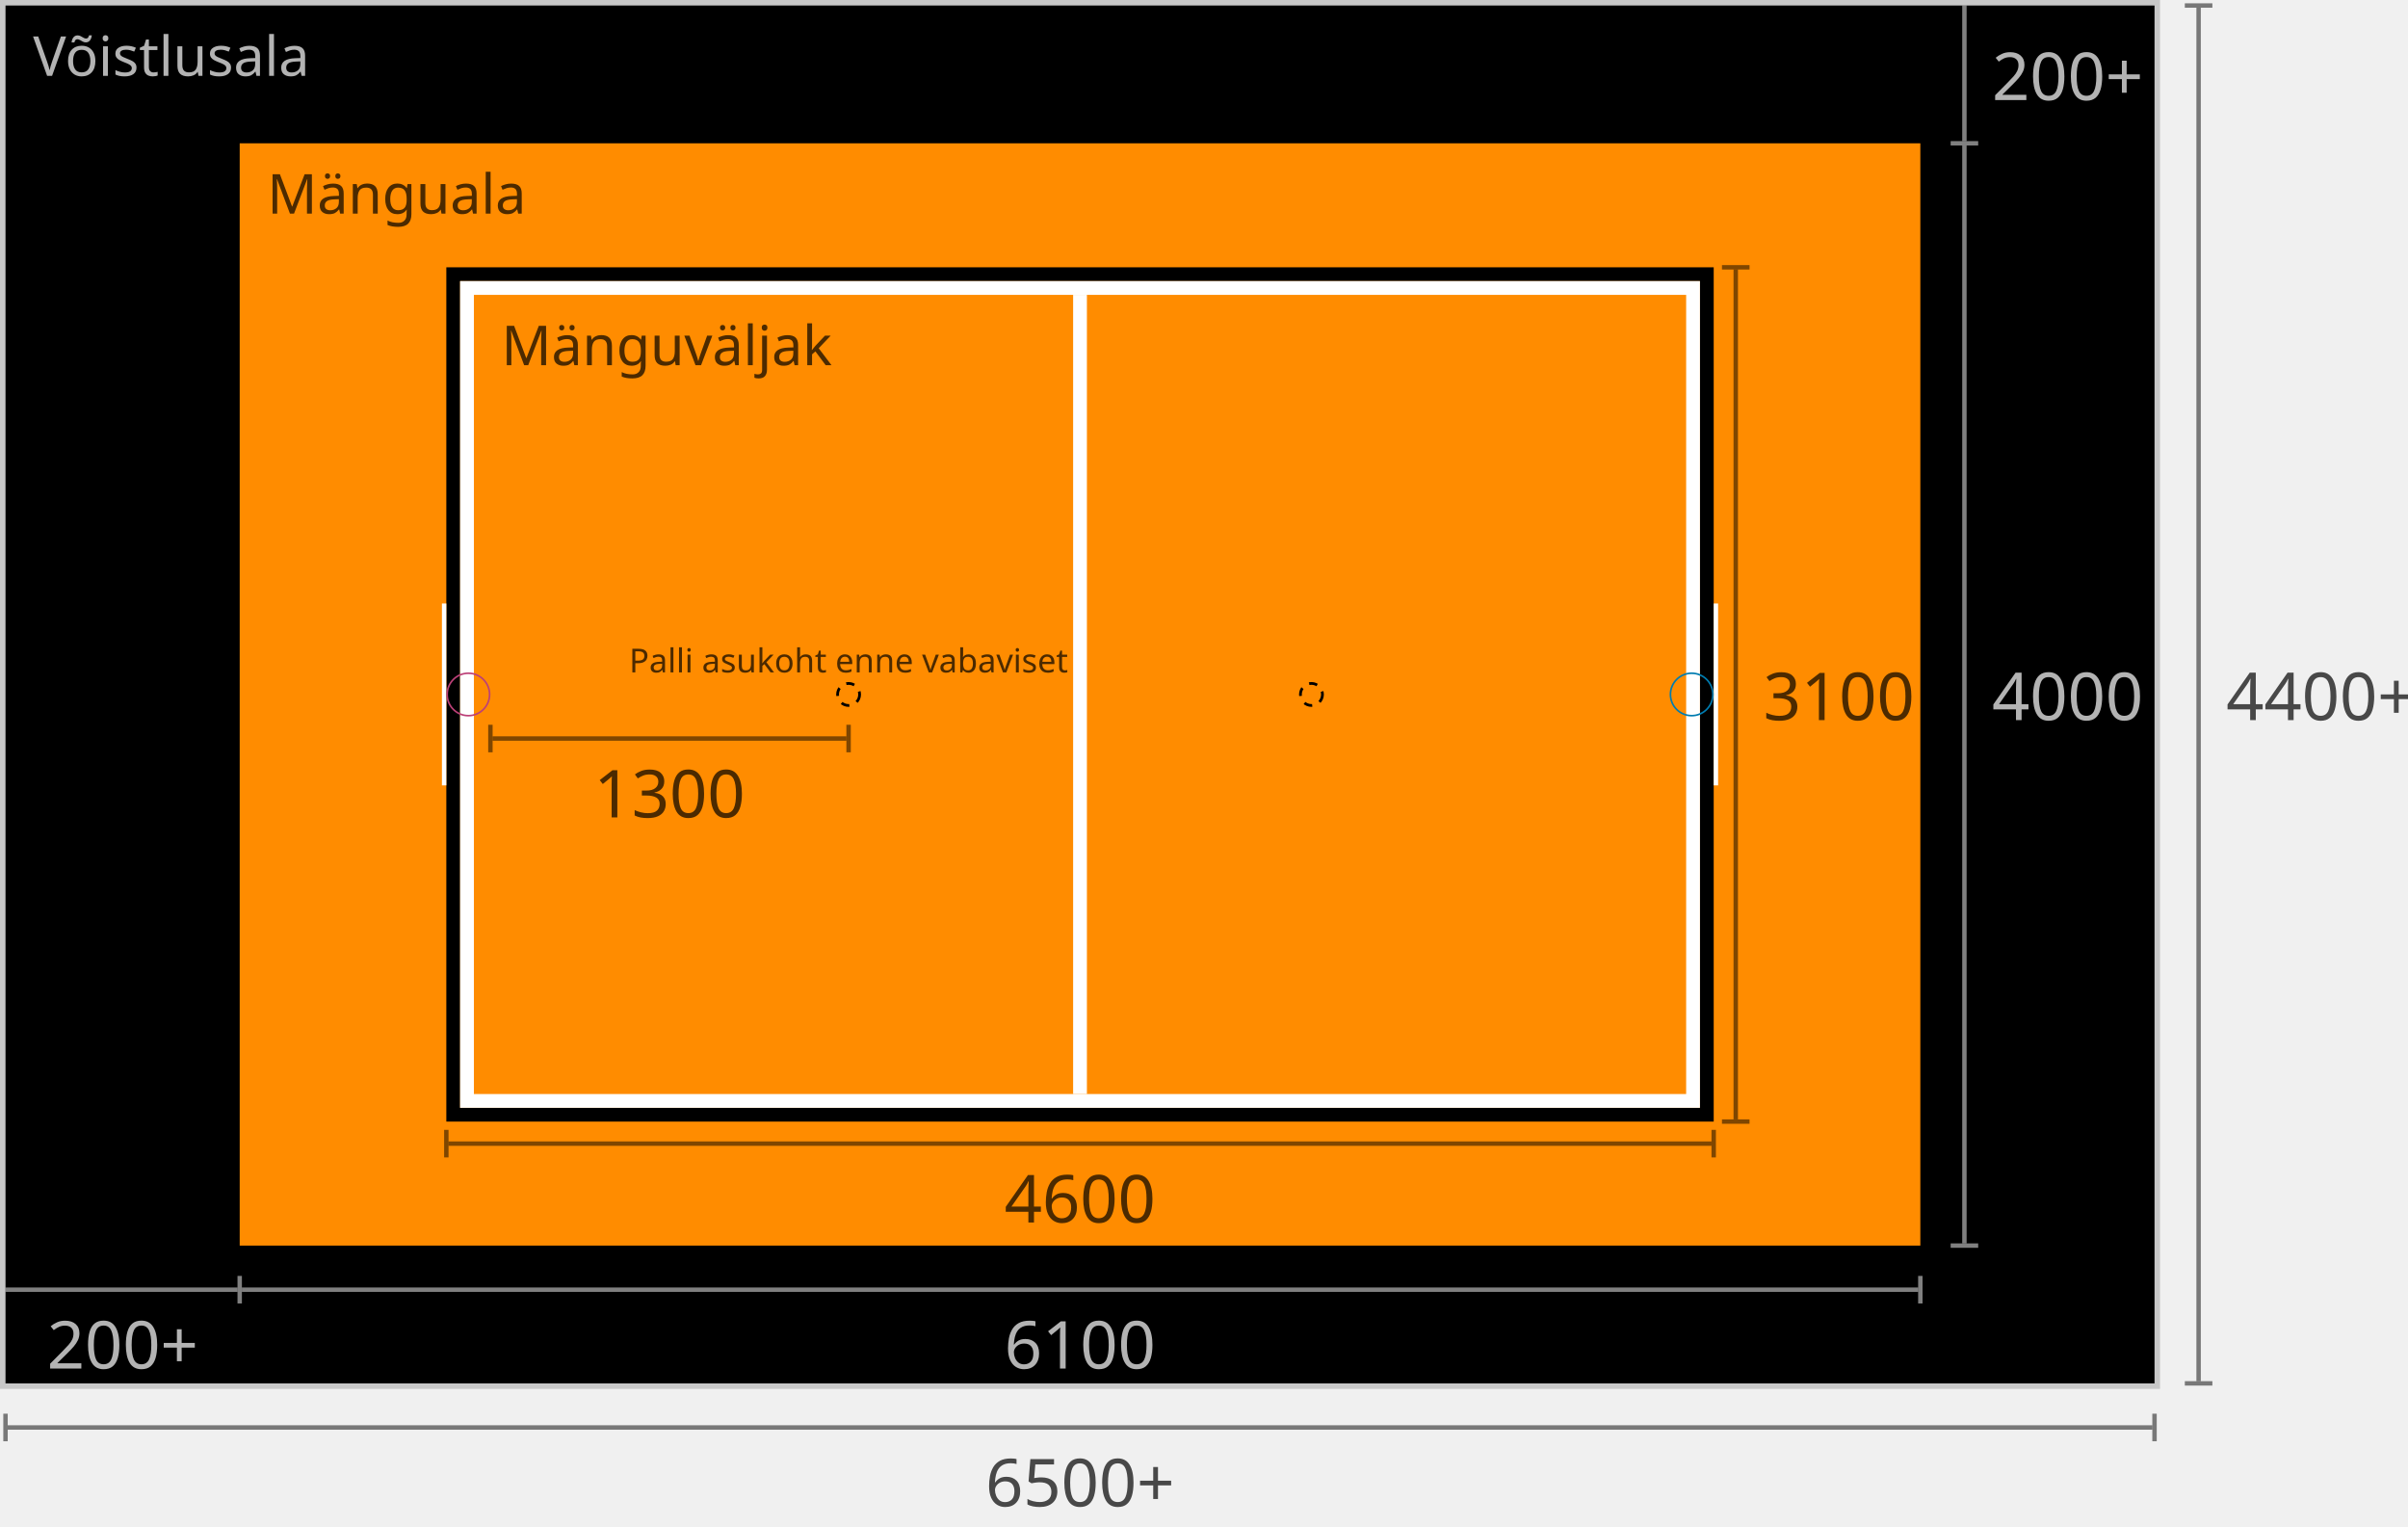
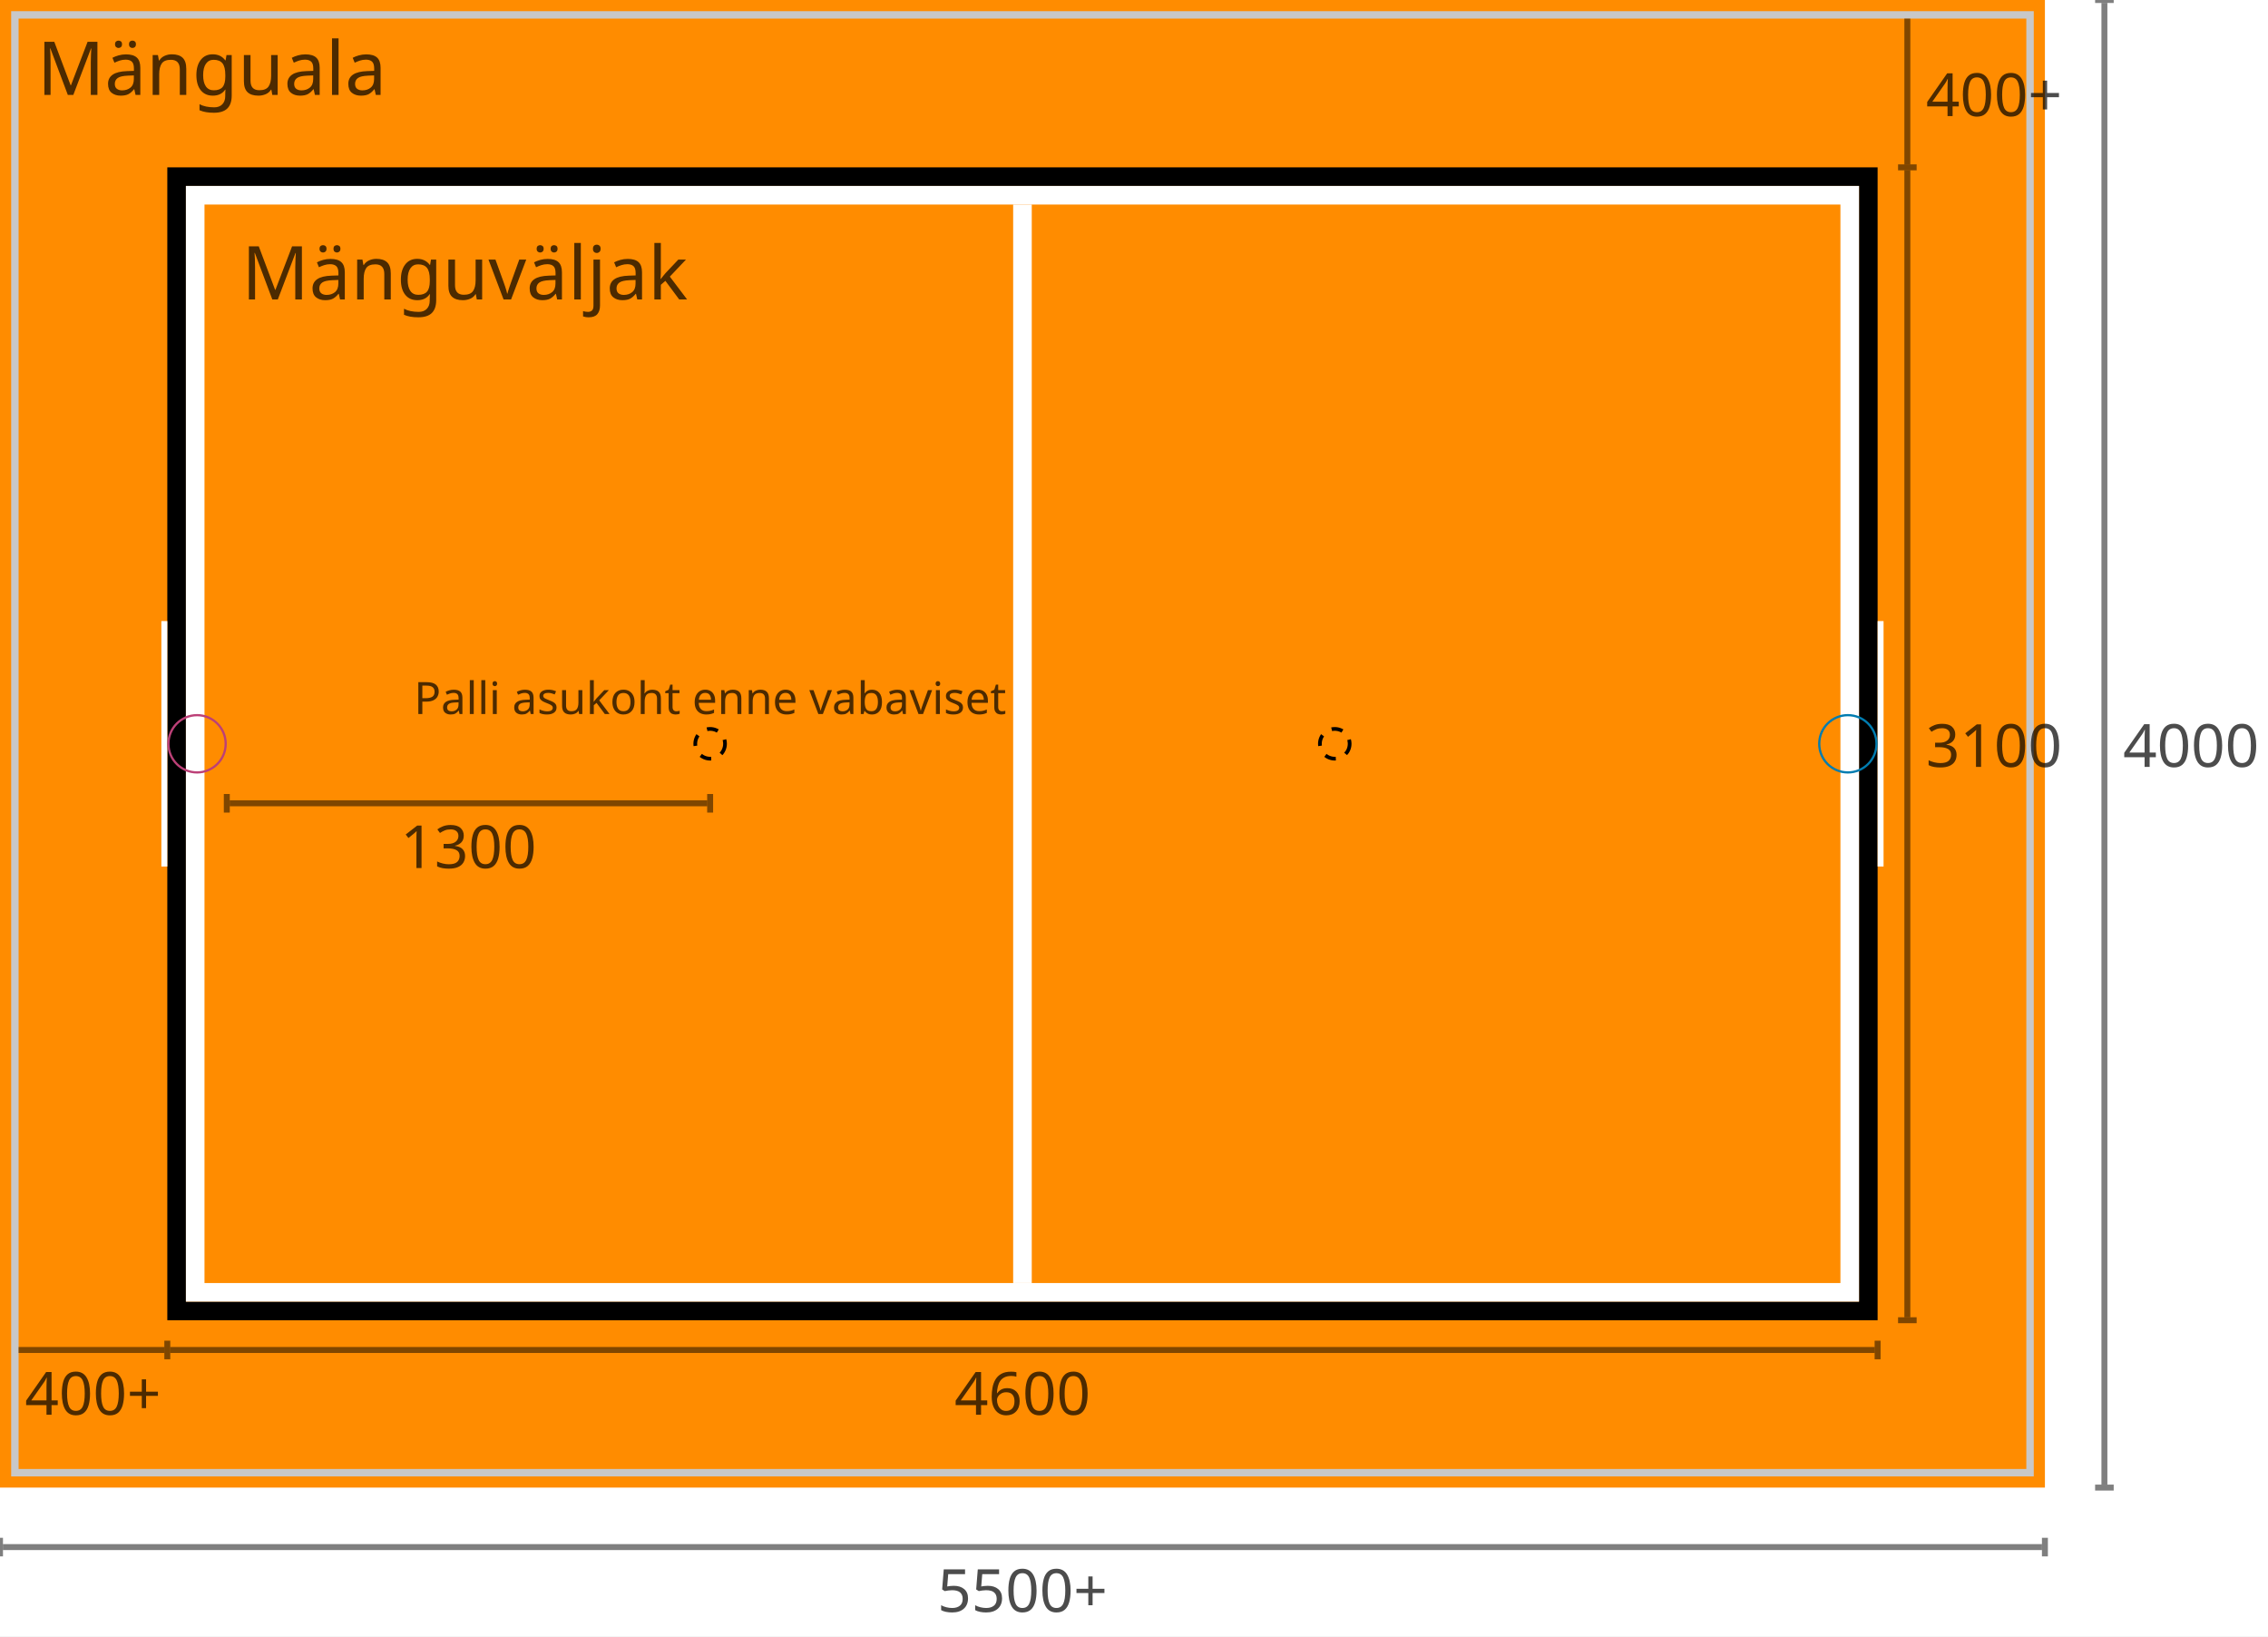
- <svg xmlns="http://www.w3.org/2000/svg" viewBox="0 0 8740 5540">
+ <svg xmlns="http://www.w3.org/2000/svg" viewBox="0 0 6100 4400">
+   <rect x="0" y="0" width="6100" height="4400" fill="white" stroke="none" stroke-width="0" />
  <g>
    <g transform="translate(0, 0)">
-       <g transform="translate(20, 20)">
-         <rect x="0" y="0" width="7800" height="5000" fill="black" stroke="none" stroke-width="0" />
+       <g transform="translate(0, 0)">
+         <rect x="0" y="0" width="5500" height="4000" fill="darkorange" stroke="none" stroke-width="0" />
      </g>
-       <g transform="translate(0, 0)">
-         <rect x="10" y="10" width="7820" height="5020" fill="black" stroke="rgb(200, 200, 200)" stroke-width="20" />
+       <g transform="translate(30, 30)">
+         <rect x="10" y="10" width="5420" height="3920" fill="none" stroke="rgb(200, 200, 200)" stroke-width="20" />
      </g>
-       <g transform="translate(870, 520)">
-         <rect x="0" y="0" width="6100" height="4000" fill="darkorange" stroke="none" stroke-width="0" />
-       </g>
-       <g transform="translate(1620, 970)">
+       <g transform="translate(450, 450)">
        <rect x="0" y="0" width="4600" height="3100" fill="darkorange" stroke="none" stroke-width="0" />
        <rect x="25" y="25" width="4550" height="3050" fill="none" stroke="black" stroke-width="50" />
        <rect x="75" y="75" width="4450" height="2950" fill="none" stroke="white" stroke-width="50" />
        <line x1="2300" y1="100" x2="2300" y2="3000" stroke="white" stroke-width="50" />
      </g>
-       <g transform="translate(1604, 2190) rotate(0)">
+       <g transform="translate(434, 1670) rotate(0)">
        <rect x="0" y="0" width="16" height="660" fill="white" stroke="none" stroke-width="0" />
        <circle cx="96" cy="330" r="77" fill="none" stroke="rgb(188, 64, 119)" stroke-width="6" stroke-dasharray="none" />
      </g>
-       <g transform="translate(6236, 2850) rotate(180)">
+       <g transform="translate(5066, 2330) rotate(180)">
        <rect x="0" y="0" width="16" height="660" fill="white" stroke="none" stroke-width="0" />
        <circle cx="96" cy="330" r="77" fill="none" stroke="rgb(0,124,176)" stroke-width="6" stroke-dasharray="none" />
      </g>
    </g>
    <g>
      <g>
        <g>
-           <line x1="28" y1="5180" x2="7812" y2="5180" stroke="rgba(0,0,0,0.5)" stroke-width="16" />
-           <line x1="20" y1="5130" x2="20" y2="5230" stroke="rgba(0,0,0,0.5)" stroke-width="16" />
-           <line x1="7820" y1="5130" x2="7820" y2="5230" stroke="rgba(0,0,0,0.5)" stroke-width="16" />
+           <line x1="50" y1="3630" x2="442" y2="3630" stroke="rgba(0,0,0,0.5)" stroke-width="16" />
        </g>
-         <text x="3920" y="5280" font-size="240" fill="rgba(0,0,0,0.7)" text-anchor="middle" dominant-baseline="hanging" font-family="sans-serif">
-           6500+
+         <text x="250" y="3680" font-size="160" fill="rgba(0,0,0,0.7)" text-anchor="middle" dominant-baseline="hanging" font-family="sans-serif">
+           400+
        </text>
      </g>
      <g>
        <g>
-           <line x1="7980" y1="5012" x2="7980" y2="28" stroke="rgba(0,0,0,0.5)" stroke-width="16" />
-           <line x1="7930" y1="5020" x2="8030" y2="5020" stroke="rgba(0,0,0,0.5)" stroke-width="16" />
-           <line x1="7930" y1="20" x2="8030" y2="20" stroke="rgba(0,0,0,0.5)" stroke-width="16" />
+           <line x1="5130" y1="442" x2="5130" y2="50" stroke="rgba(0,0,0,0.5)" stroke-width="16" />
        </g>
-         <text x="8080" y="2520" font-size="240" fill="rgba(0,0,0,0.7)" text-anchor="start" dominant-baseline="central" font-family="sans-serif">
-           4400+
+         <text x="5180" y="250" font-size="160" fill="rgba(0,0,0,0.7)" text-anchor="start" dominant-baseline="central" font-family="sans-serif">
+           400+
        </text>
      </g>
      <g>
        <g>
-           <line x1="20" y1="4680" x2="862" y2="4680" stroke="rgba(255,255,255,0.5)" stroke-width="16" />
+           <line x1="8" y1="4160" x2="5492" y2="4160" stroke="rgba(0,0,0,0.5)" stroke-width="16" />
+           <line x1="-1.5308084989341915e-15" y1="4135" x2="1.5308084989341915e-15" y2="4185" stroke="rgba(0,0,0,0.5)" stroke-width="16" />
+           <line x1="5500" y1="4135" x2="5500" y2="4185" stroke="rgba(0,0,0,0.5)" stroke-width="16" />
        </g>
-         <text x="445" y="4780" font-size="240" fill="rgba(255,255,255,0.7)" text-anchor="middle" dominant-baseline="hanging" font-family="sans-serif">
-           200+
+         <text x="2750" y="4210" font-size="160" fill="rgba(0,0,0,0.7)" text-anchor="middle" dominant-baseline="hanging" font-family="sans-serif">
+           5500+
        </text>
      </g>
      <g>
        <g>
-           <line x1="7130" y1="512" x2="7130" y2="20" stroke="rgba(255,255,255,0.5)" stroke-width="16" />
+           <line x1="5660" y1="3992" x2="5660" y2="8" stroke="rgba(0,0,0,0.5)" stroke-width="16" />
+           <line x1="5635" y1="4000" x2="5685" y2="4000" stroke="rgba(0,0,0,0.5)" stroke-width="16" />
+           <line x1="5635" y1="0" x2="5685" y2="0" stroke="rgba(0,0,0,0.5)" stroke-width="16" />
        </g>
-         <text x="7230" y="270" font-size="240" fill="rgba(255,255,255,0.7)" text-anchor="start" dominant-baseline="central" font-family="sans-serif">
-           200+
-         </text>
-       </g>
-       <g>
-         <g>
-           <line x1="878" y1="4680" x2="6962" y2="4680" stroke="rgba(255,255,255,0.5)" stroke-width="16" />
-           <line x1="870" y1="4630" x2="870" y2="4730" stroke="rgba(255,255,255,0.5)" stroke-width="16" />
-           <line x1="6970" y1="4630" x2="6970" y2="4730" stroke="rgba(255,255,255,0.5)" stroke-width="16" />
-         </g>
-         <text x="3920" y="4780" font-size="240" fill="rgba(255,255,255,0.7)" text-anchor="middle" dominant-baseline="hanging" font-family="sans-serif">
-           6100
-         </text>
-       </g>
-       <g>
-         <g>
-           <line x1="7130" y1="4512" x2="7130" y2="528" stroke="rgba(255,255,255,0.5)" stroke-width="16" />
-           <line x1="7080" y1="4520" x2="7180" y2="4520" stroke="rgba(255,255,255,0.5)" stroke-width="16" />
-           <line x1="7080" y1="520" x2="7180" y2="520" stroke="rgba(255,255,255,0.5)" stroke-width="16" />
-         </g>
-         <text x="7230" y="2520" font-size="240" fill="rgba(255,255,255,0.7)" text-anchor="start" dominant-baseline="central" font-family="sans-serif">
+         <text x="5710" y="2000" font-size="160" fill="rgba(0,0,0,0.7)" text-anchor="start" dominant-baseline="central" font-family="sans-serif">
          4000
        </text>
      </g>
      <g>
        <g>
-           <line x1="1628" y1="4150" x2="6212" y2="4150" stroke="rgba(0,0,0,0.5)" stroke-width="16" />
-           <line x1="1620" y1="4100" x2="1620" y2="4200" stroke="rgba(0,0,0,0.5)" stroke-width="16" />
-           <line x1="6220" y1="4100" x2="6220" y2="4200" stroke="rgba(0,0,0,0.5)" stroke-width="16" />
+           <line x1="458" y1="3630" x2="5042" y2="3630" stroke="rgba(0,0,0,0.5)" stroke-width="16" />
+           <line x1="450" y1="3605" x2="450" y2="3655" stroke="rgba(0,0,0,0.5)" stroke-width="16" />
+           <line x1="5050" y1="3605" x2="5050" y2="3655" stroke="rgba(0,0,0,0.5)" stroke-width="16" />
        </g>
-         <text x="3920" y="4250" font-size="240" fill="rgba(0,0,0,0.7)" text-anchor="middle" dominant-baseline="hanging" font-family="sans-serif">
+         <text x="2750" y="3680" font-size="160" fill="rgba(0,0,0,0.7)" text-anchor="middle" dominant-baseline="hanging" font-family="sans-serif">
          4600
        </text>
      </g>
      <g>
        <g>
-           <line x1="6300" y1="4062" x2="6300" y2="978" stroke="rgba(0,0,0,0.5)" stroke-width="16" />
-           <line x1="6250" y1="4070" x2="6350" y2="4070" stroke="rgba(0,0,0,0.5)" stroke-width="16" />
-           <line x1="6250" y1="970" x2="6350" y2="970" stroke="rgba(0,0,0,0.5)" stroke-width="16" />
+           <line x1="5130" y1="3542" x2="5130" y2="458" stroke="rgba(0,0,0,0.5)" stroke-width="16" />
+           <line x1="5105" y1="3550" x2="5155" y2="3550" stroke="rgba(0,0,0,0.5)" stroke-width="16" />
+           <line x1="5105" y1="450" x2="5155" y2="450" stroke="rgba(0,0,0,0.5)" stroke-width="16" />
        </g>
-         <text x="6400" y="2520" font-size="240" fill="rgba(0,0,0,0.7)" text-anchor="start" dominant-baseline="central" font-family="sans-serif">
+         <text x="5180" y="2000" font-size="160" fill="rgba(0,0,0,0.7)" text-anchor="start" dominant-baseline="central" font-family="sans-serif">
          3100
        </text>
      </g>
-       <circle cx="3080" cy="2520" r="40" fill="none" stroke="black" stroke-width="10" stroke-dasharray="30" />
-       <circle cx="4760" cy="2520" r="40" fill="none" stroke="black" stroke-width="10" stroke-dasharray="30" />
+       <circle cx="1910" cy="2000" r="40" fill="none" stroke="black" stroke-width="10" stroke-dasharray="30" />
+       <circle cx="3590" cy="2000" r="40" fill="none" stroke="black" stroke-width="10" stroke-dasharray="30" />
      <g>
        <g>
-           <line x1="1788" y1="2680" x2="3072" y2="2680" stroke="rgba(0,0,0,0.5)" stroke-width="16" />
-           <line x1="1780" y1="2630" x2="1780" y2="2730" stroke="rgba(0,0,0,0.5)" stroke-width="16" />
-           <line x1="3080" y1="2630" x2="3080" y2="2730" stroke="rgba(0,0,0,0.5)" stroke-width="16" />
+           <line x1="618" y1="2160" x2="1902" y2="2160" stroke="rgba(0,0,0,0.5)" stroke-width="16" />
+           <line x1="610" y1="2135" x2="610" y2="2185" stroke="rgba(0,0,0,0.5)" stroke-width="16" />
+           <line x1="1910" y1="2135" x2="1910" y2="2185" stroke="rgba(0,0,0,0.5)" stroke-width="16" />
        </g>
-         <text x="2430" y="2780" font-size="240" fill="rgba(0,0,0,0.7)" text-anchor="middle" dominant-baseline="hanging" font-family="sans-serif">
+         <text x="1260" y="2210" font-size="160" fill="rgba(0,0,0,0.7)" text-anchor="middle" dominant-baseline="hanging" font-family="sans-serif">
          1300
        </text>
      </g>
-       <text x="3080" y="2440" font-size="120" fill="rgba(0,0,0,0.7)" text-anchor="middle" dominant-baseline="baseline" font-family="sans-serif">
+       <text x="1910" y="1920" font-size="120" fill="rgba(0,0,0,0.7)" text-anchor="middle" dominant-baseline="baseline" font-family="sans-serif">
        Palli asukoht enne vabaviset
      </text>
-       <text x="120" y="120" font-size="200" fill="rgba(255,255,255,0.7)" text-anchor="start" dominant-baseline="hanging" font-family="sans-serif">
-         Võistlusala
-       </text>
-       <text x="970" y="620" font-size="200" fill="rgba(0,0,0,0.7)" text-anchor="start" dominant-baseline="hanging" font-family="sans-serif">
+       <text x="100" y="100" font-size="200" fill="rgba(0,0,0,0.7)" text-anchor="start" dominant-baseline="hanging" font-family="sans-serif">
        Mänguala
      </text>
-       <text x="1820" y="1170" font-size="200" fill="rgba(0,0,0,0.7)" text-anchor="start" dominant-baseline="hanging" font-family="sans-serif">
+       <text x="650" y="650" font-size="200" fill="rgba(0,0,0,0.7)" text-anchor="start" dominant-baseline="hanging" font-family="sans-serif">
        Mänguväljak
      </text>
    </g>
  </g>
</svg>
